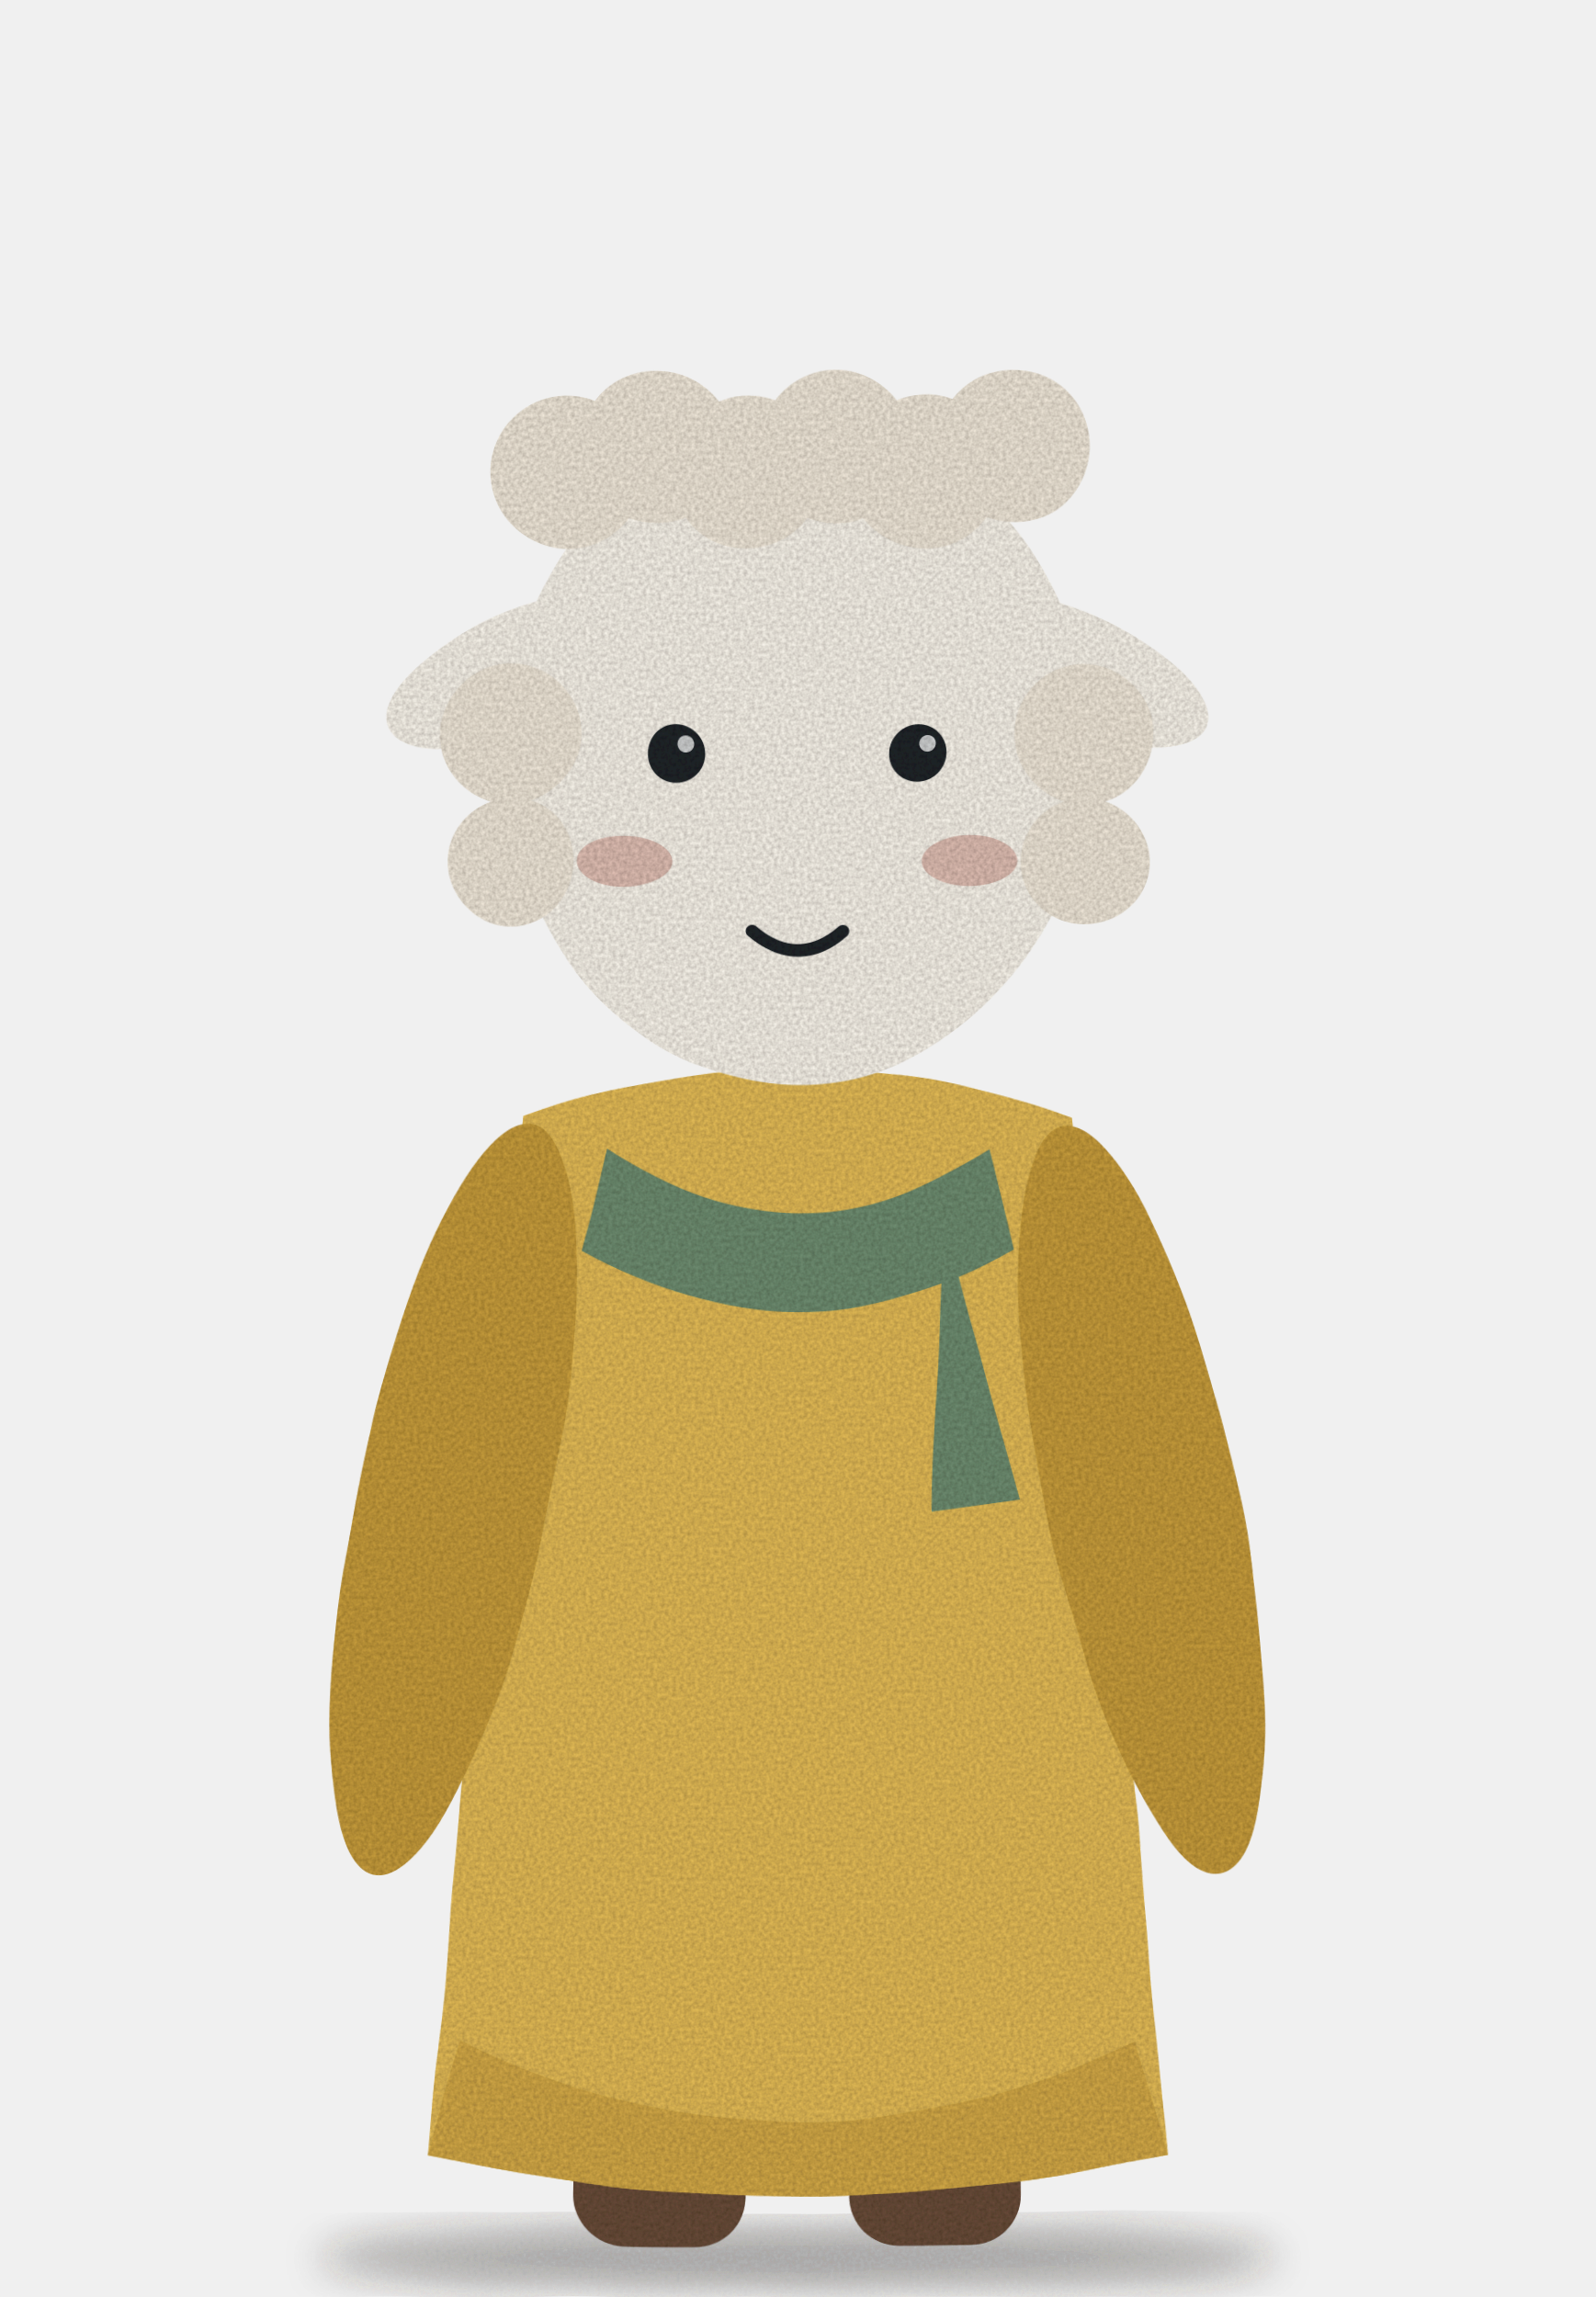
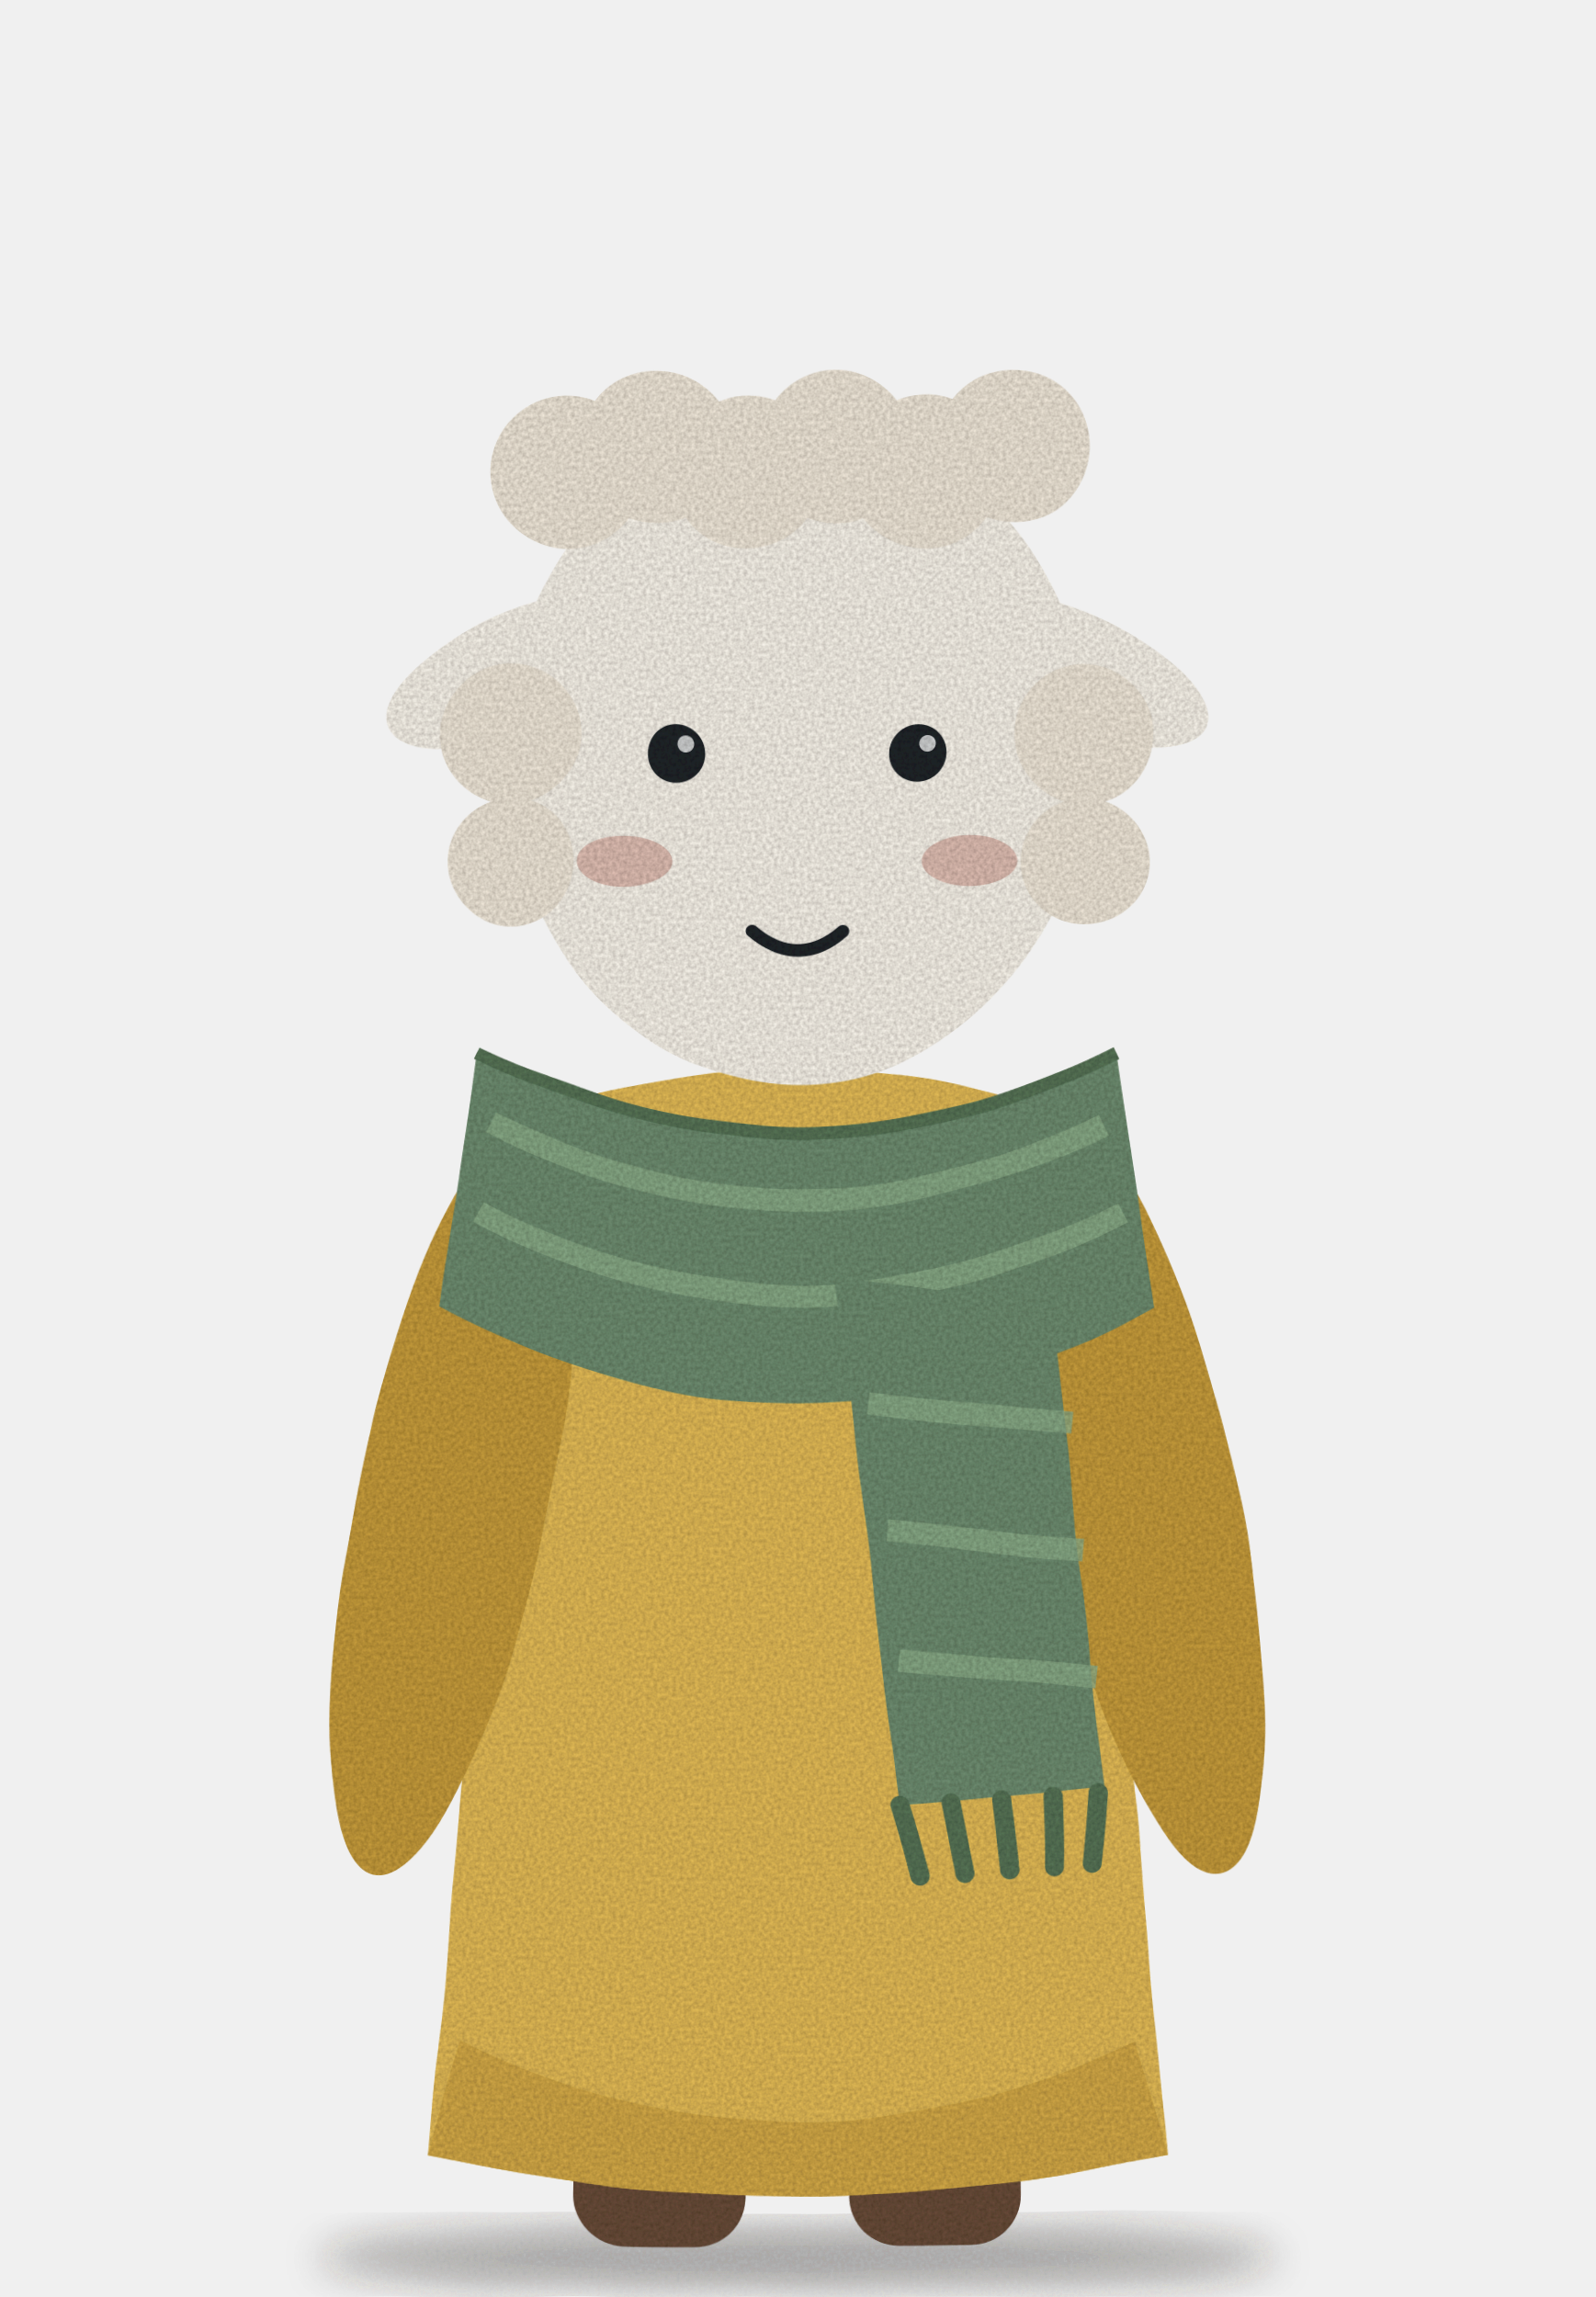
<svg xmlns="http://www.w3.org/2000/svg" width="500" height="720" viewBox="0 0 500 720">
  <defs>
    <filter id="wob" x="-5%" y="-5%" width="110%" height="110%">
      <feTurbulence type="fractalNoise" baseFrequency="0.018" numOctaves="2" seed="137" result="n" />
      <feDisplacementMap in="SourceGraphic" in2="n" scale="2.2" xChannelSelector="R" yChannelSelector="G" />
    </filter>
    <filter id="grain" x="0" y="0" width="100%" height="100%">
      <feTurbulence type="fractalNoise" baseFrequency="0.85" numOctaves="2" seed="144" result="t" />
      <feColorMatrix in="t" type="matrix" values="0 0 0 0 0.12  0 0 0 0 0.10  0 0 0 0 0.08  0 0 0 0.55 0" result="g" />
      <feComposite in="g" in2="SourceGraphic" operator="in" result="gi" />
      <feBlend in="SourceGraphic" in2="gi" mode="multiply" />
    </filter>
    <filter id="soft">
      <feGaussianBlur stdDeviation="6" />
    </filter>
    <filter id="softer">
      <feGaussianBlur stdDeviation="14" />
    </filter>
    <filter id="blurfar">
      <feGaussianBlur stdDeviation="2.2" />
    </filter>
  </defs>
  <g filter="url(#grain)">
    <g filter="url(#wob)">
      <ellipse cx="250" cy="708" rx="150" ry="12" fill="#000" opacity="0.28" filter="url(#soft)" />
      <rect x="180" y="660" width="54" height="44" rx="16" fill="#6B4E3B" />
      <rect x="266" y="660" width="54" height="44" rx="16" fill="#6B4E3B" />
      <path d="M164 350 Q250 320 336 350 L366 676 Q250 700 134 676Z" fill="#E6BE58" />
      <path d="M144 640 Q250 690 356 640 L366 676 Q250 700 134 676Z" fill="#C99F3D" opacity="0.6" />
      <ellipse cx="142" cy="470" rx="30" ry="120" transform="rotate(12 142 470)" fill="#C99F3D" />
      <ellipse cx="358" cy="470" rx="30" ry="120" transform="rotate(-12 358 470)" fill="#C99F3D" />
-       <path d="M190 360 Q250 400 310 360 L318 392 Q250 430 182 392Z" fill="#6F8F72" />
-       <path d="M296 384 L320 470 L292 474Z" fill="#6F8F72" />
+       <path d="M150 330 Q250 380 350 330 L362 410 Q250 470 138 410Z" fill="#6F8F72" />
+       <path d="M154 352 Q250 400 346 352 M150 380 Q250 432 352 380" stroke="#8FB08C" stroke-width="7" fill="none" opacity="0.8" />
+       <path d="M262 400 L330 410 L346 560 L282 566Z" fill="#6F8F72" />
+       <path d="M272 440 L336 446 M278 480 L340 486 M282 520 L344 526" stroke="#8FB08C" stroke-width="7" opacity="0.8" />
+       <path d="M282 566 l6 22 M298 565 l4 22 M314 564 l2 22 M330 563 l0 22 M344 562 l-2 22" stroke="#587659" stroke-width="6" stroke-linecap="round" />
+       <path d="M150 330 Q250 380 350 330" stroke="#587659" stroke-width="4" fill="none" />
      <ellipse cx="162" cy="210" rx="44" ry="18" transform="rotate(-24 162 210)" fill="#FBF7EE" />
      <ellipse cx="338" cy="210" rx="44" ry="18" transform="rotate(24 338 210)" fill="#FBF7EE" />
      <ellipse cx="250" cy="236" rx="92" ry="104" fill="#FBF7EE" />
      <circle cx="178" cy="148" r="24" fill="#F3EBDD" />
      <circle cx="206" cy="140" r="24" fill="#F3EBDD" />
      <circle cx="234" cy="148" r="24" fill="#F3EBDD" />
      <circle cx="262" cy="140" r="24" fill="#F3EBDD" />
      <circle cx="290" cy="148" r="24" fill="#F3EBDD" />
      <circle cx="318" cy="140" r="24" fill="#F3EBDD" />
      <circle cx="160" cy="230" r="22" fill="#F3EBDD" />
      <circle cx="160" cy="270" r="20" fill="#F3EBDD" />
      <circle cx="340" cy="230" r="22" fill="#F3EBDD" />
      <circle cx="340" cy="270" r="20" fill="#F3EBDD" />
      <circle cx="212" cy="236" r="9" fill="#20262B" />
      <circle cx="288" cy="236" r="9" fill="#20262B" />
      <circle cx="215" cy="233" r="2.6" fill="#fff" opacity="0.8" />
      <circle cx="291" cy="233" r="2.6" fill="#fff" opacity="0.8" />
      <path d="M236 292 Q250 304 264 292" stroke="#20262B" stroke-width="4" fill="none" stroke-linecap="round" />
      <ellipse cx="196" cy="270" rx="15" ry="8" fill="#C98B7E" opacity="0.5" />
      <ellipse cx="304" cy="270" rx="15" ry="8" fill="#C98B7E" opacity="0.5" />
    </g>
  </g>
</svg>
